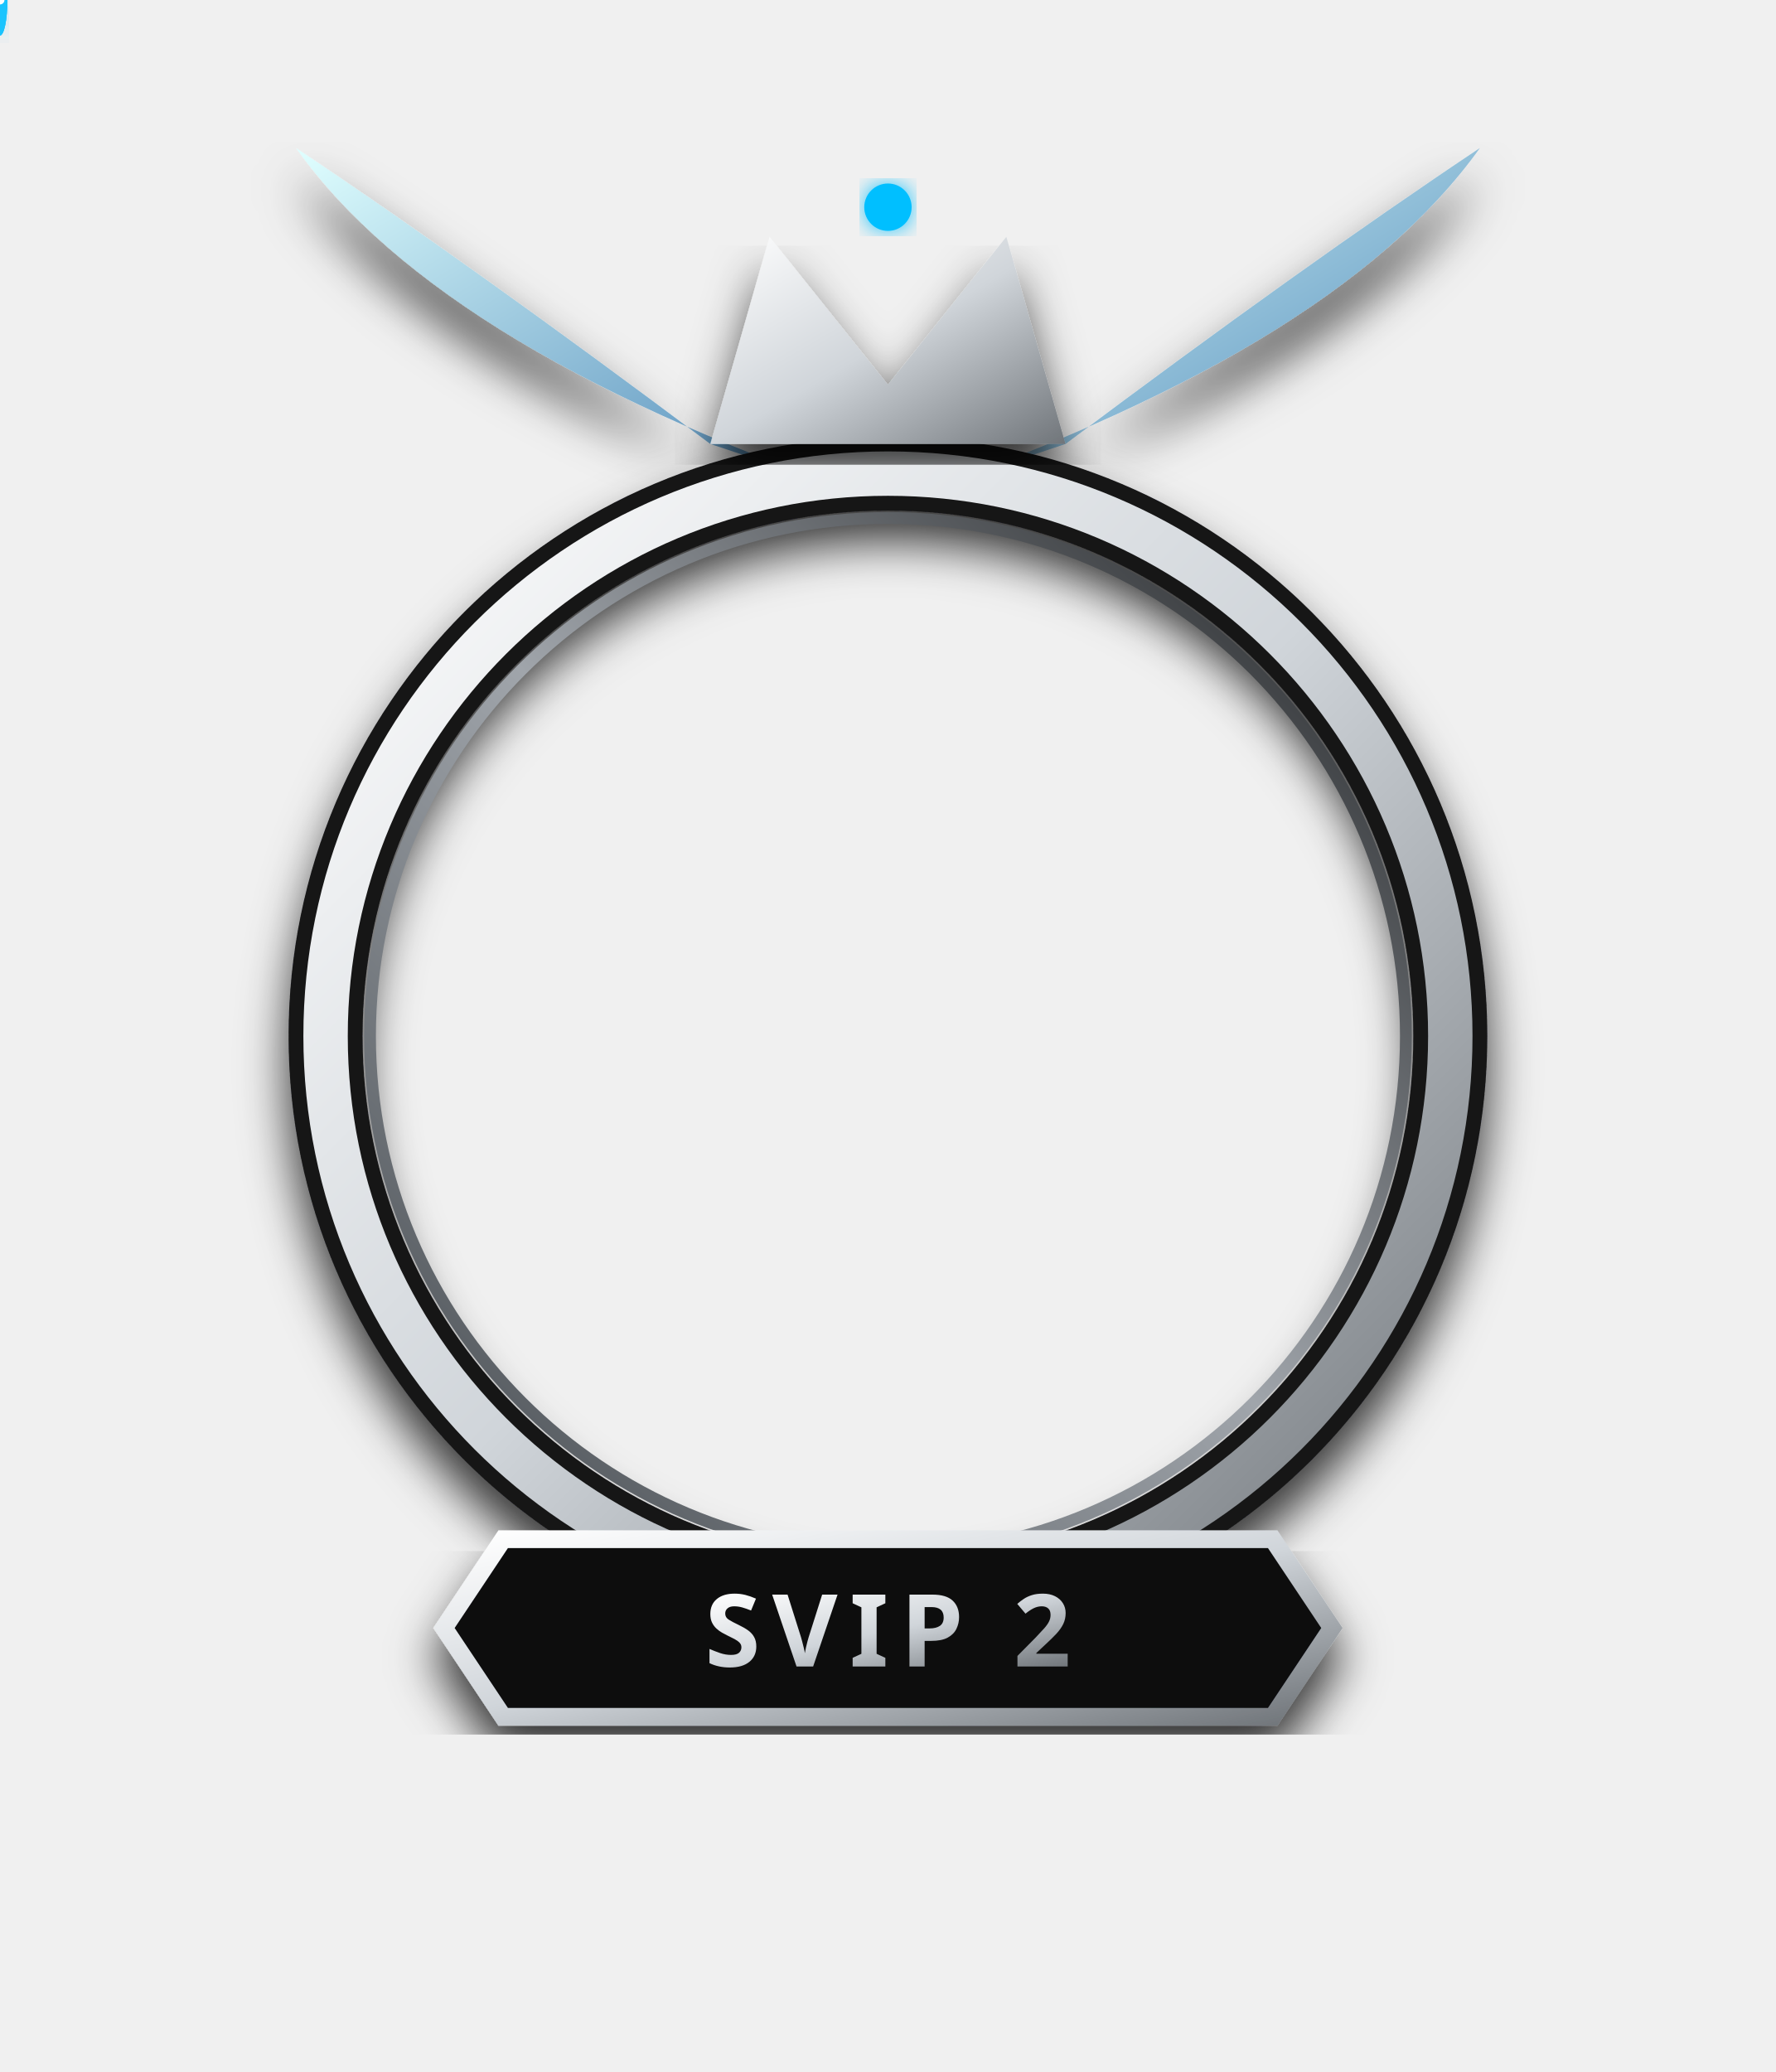
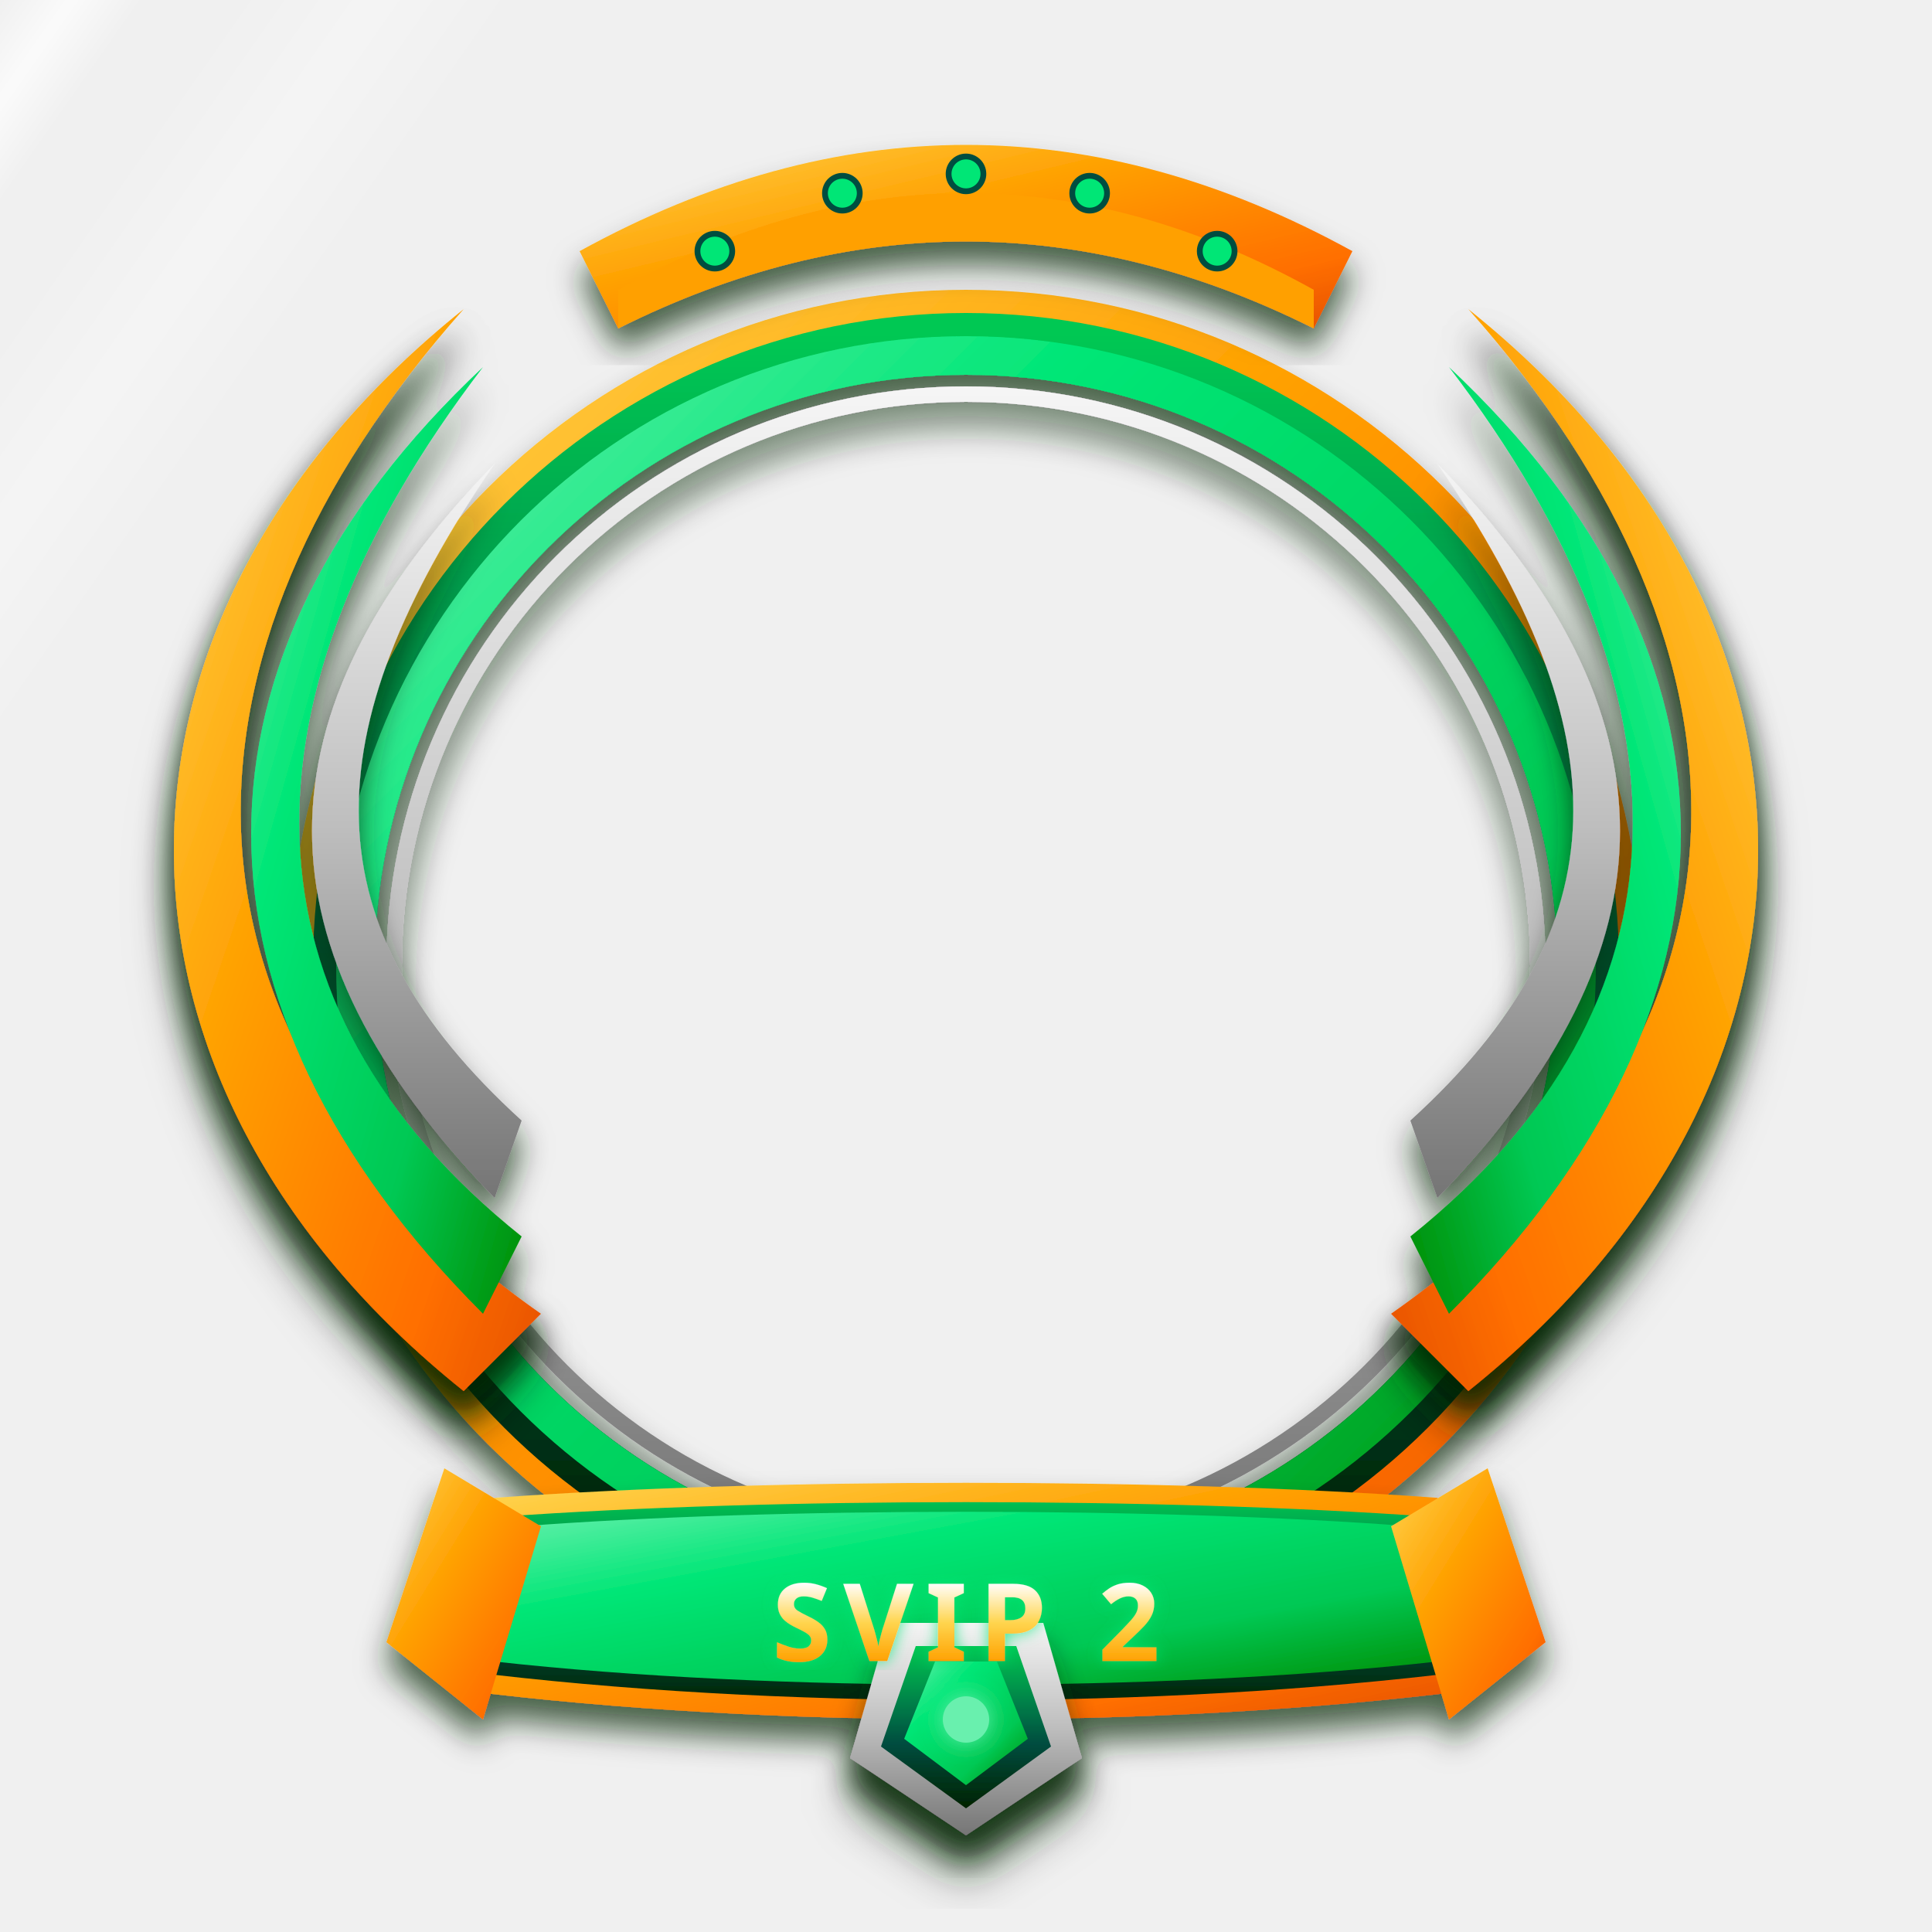
- <svg xmlns="http://www.w3.org/2000/svg" viewBox="0 0 600 700" width="100%" height="100%">
+ <svg xmlns="http://www.w3.org/2000/svg" viewBox="0 0 500 500" width="100%" height="100%">
  <defs>
-     <linearGradient id="sv2-siBase" x1="0%" y1="100%" x2="100%" y2="0%">
-       <stop offset="0%" stop-color="#40454a" />
-       <stop offset="50%" stop-color="#a0a5ab" />
-       <stop offset="100%" stop-color="#1a1c1e" />
+     <filter id="crisp-shadow-2" x="-20%" y="-20%" width="140%" height="140%">
+       <feDropShadow dx="0" dy="6" stdDeviation="4" flood-color="#002200" flood-opacity="0.7" />
+     </filter>
+     <filter id="light-glow-2" x="-50%" y="-50%" width="200%" height="200%">
+       <feGaussianBlur stdDeviation="3" result="blur" />
+       <feComposite in="SourceGraphic" in2="blur" operator="over" />
+     </filter>
+     <filter id="text-shadow-2">
+       <feDropShadow dx="0" dy="2" stdDeviation="1" flood-color="#003300" flood-opacity="1" />
+       <feDropShadow dx="0" dy="0" stdDeviation="2" flood-color="#00E676" flood-opacity="0.8" />
+     </filter>
+     <linearGradient id="green-bright" x1="0%" y1="0%" x2="100%" y2="100%">
+       <stop offset="0%" stop-color="#69F0AE" />
+       <stop offset="30%" stop-color="#00E676" />
+       <stop offset="70%" stop-color="#00C853" />
+       <stop offset="100%" stop-color="#008B00" />
    </linearGradient>
-     <linearGradient id="sv2-siHigh" x1="0%" y1="0%" x2="100%" y2="100%">
-       <stop offset="0%" stop-color="#ffffff" />
-       <stop offset="50%" stop-color="#d0d5da" />
-       <stop offset="100%" stop-color="#70757a" />
+     <linearGradient id="green-dark" x1="0%" y1="0%" x2="0%" y2="100%">
+       <stop offset="0%" stop-color="#00C853" />
+       <stop offset="60%" stop-color="#004D40" />
+       <stop offset="100%" stop-color="#002200" />
    </linearGradient>
-     <linearGradient id="sv2-wing" x1="0%" y1="0%" x2="100%" y2="100%">
-       <stop offset="0%" stop-color="#e0ffff" />
-       <stop offset="100%" stop-color="#4682b4" />
+     <linearGradient id="bronze-gold" x1="0%" y1="0%" x2="100%" y2="100%">
+       <stop offset="0%" stop-color="#FFD54F" />
+       <stop offset="40%" stop-color="#FFA000" />
+       <stop offset="80%" stop-color="#FF6F00" />
+       <stop offset="100%" stop-color="#E65100" />
    </linearGradient>
-     <filter id="sv2-sh">
-       <feDropShadow dx="0" dy="10" stdDeviation="8" flood-color="#000" flood-opacity="0.8" />
-     </filter>
-     <filter id="sv2-gl">
-       <feGaussianBlur stdDeviation="4" result="b" />
-       <feMerge>
-         <feMergeNode in="b" />
-         <feMergeNode in="SourceGraphic" />
-       </feMerge>
-     </filter>
-     <g id="sv2-emb">
-       <ellipse cx="0" cy="0" rx="2.5" ry="12" fill="#00bfff" filter="url(#sv2-gl)" opacity="0.9" />
-       <circle cx="0" cy="0" r="1.5" fill="#fff" />
+     <linearGradient id="silver-clean" x1="0%" y1="0%" x2="0%" y2="100%">
+       <stop offset="0%" stop-color="#F5F5F5" />
+       <stop offset="50%" stop-color="#BDBDBD" />
+       <stop offset="100%" stop-color="#757575" />
+     </linearGradient>
+     <linearGradient id="text-grad-2" x1="0%" y1="0%" x2="0%" y2="100%">
+       <stop offset="0%" stop-color="#FFFFFF" />
+       <stop offset="50%" stop-color="#FFD54F" />
+       <stop offset="100%" stop-color="#FFA000" />
+     </linearGradient>
+     <mask id="frame-mask-2">
+       <rect x="0" y="0" width="500" height="500" fill="#FFFFFF" />
+     </mask>
+     <g id="shield-guard">
+       <path d="M 120,360 C 20,280 20,160 120,80 C 40,170 40,270 140,340 Z" fill="url(#bronze-gold)" filter="url(#crisp-shadow-2)" />
+       <path d="M 125,340 C 45,260 45,170 125,95 C 60,180 60,260 135,320 Z" fill="url(#green-bright)" />
+       <path d="M 128,310 C 65,245 65,185 128,120 C 80,190 80,240 135,290 Z" fill="url(#silver-clean)" />
+     </g>
+     <g id="silver-pentagon">
+       <polygon points="250,10 280,30 270,65 230,65 220,30" fill="url(#silver-clean)" filter="url(#crisp-shadow-2)" />
+       <polygon points="250,18 272,34 263,60 237,60 228,34" fill="url(#green-dark)" />
+       <polygon points="250,22 266,36 258,55 242,55 234,36" fill="url(#green-bright)" />
+       <circle cx="250" cy="42" r="6" fill="#69F0AE" filter="url(#light-glow-2)">
+         <animate attributeName="opacity" values="0.5; 1; 0.5" dur="2s" repeatCount="indefinite" />
+       </circle>
    </g>
  </defs>
-   <style>
-     .sv2-wL { transform-origin: 300px 170px; animation: sv2wL 3.5s ease-in-out infinite alternate; }
-     .sv2-wR { transform-origin: 300px 170px; animation: sv2wR 3.5s ease-in-out infinite alternate; }
-     @keyframes sv2wL { 0% { transform: rotate(0deg); } 100% { transform: rotate(-5deg); } }
-     @keyframes sv2wR { 0% { transform: rotate(0deg); } 100% { transform: rotate(5deg); } }
-     @keyframes sv2flyL { 0%{transform:translate(130px,590px) scale(0);opacity:0;} 50%{opacity:1;transform:translate(180px,330px) scale(1) rotate(25deg);} 100%{transform:translate(240px,90px) scale(0) rotate(45deg);opacity:0;} }
-     @keyframes sv2flyR { 0%{transform:translate(470px,590px) scale(0);opacity:0;} 50%{opacity:1;transform:translate(420px,330px) scale(1) rotate(-25deg);} 100%{transform:translate(360px,90px) scale(0) rotate(-45deg);opacity:0;} }
-     .sv2-el1 { animation: sv2flyL 2.8s infinite ease-in; }
-     .sv2-er1 { animation: sv2flyR 3.2s infinite ease-in 0.8s; }
-     .sv2-el2 { animation: sv2flyL 2.5s infinite ease-in 1.5s; }
-   </style>
-   <g filter="url(#sv2-sh)">
-     <path class="sv2-wL" d="M300,170 Q150,120 100,50 Q160,90 240,150 Z" fill="url(#sv2-wing)" />
-     <path class="sv2-wR" d="M300,170 Q450,120 500,50 Q440,90 360,150 Z" fill="url(#sv2-wing)" />
+   <g filter="url(#crisp-shadow-2)">
+     <circle cx="250" cy="250" r="162" fill="none" stroke="url(#green-dark)" stroke-width="18" />
+     <circle cx="250" cy="250" r="172" fill="none" stroke="url(#bronze-gold)" stroke-width="6" />
+     <circle cx="250" cy="250" r="158" fill="none" stroke="url(#green-bright)" stroke-width="10" />
+     <circle cx="250" cy="250" r="148" fill="none" stroke="url(#silver-clean)" stroke-width="4" />
  </g>
-   <circle cx="300" cy="350" r="190" fill="none" stroke="#151719" stroke-width="25" filter="url(#sv2-sh)" />
-   <circle cx="300" cy="350" r="190" fill="none" stroke="url(#sv2-siHigh)" stroke-width="15" />
-   <circle cx="300" cy="350" r="175" fill="none" stroke="url(#sv2-siBase)" stroke-width="4" />
-   <path d="M240,150 L260,80 L300,130 L340,80 L360,150 Z" fill="url(#sv2-siHigh)" filter="url(#sv2-sh)" />
-   <circle cx="300" cy="70" r="8" fill="#00bfff" filter="url(#sv2-gl)" />
-   <g filter="url(#sv2-sh)">
-     <polygon points="170,520 430,520 450,550 430,580 170,580 150,550" fill="#0b0d0f" stroke="url(#sv2-siHigh)" stroke-width="6" />
+   <g filter="url(#crisp-shadow-2)">
+     <use href="#shield-guard" x="0" y="0" />
+     <use href="#shield-guard" x="0" y="0" transform="translate(500, 0) scale(-1, 1)" />
  </g>
-   <g opacity="0.9">
-     <use href="#sv2-emb" class="sv2-el1" />
-     <use href="#sv2-emb" class="sv2-er1" />
-     <use href="#sv2-emb" class="sv2-el2" />
+   <g filter="url(#crisp-shadow-2)">
+     <path d="M 160,85 Q 250,30 340,85 L 350,65 Q 250,10 150,65 Z" fill="url(#bronze-gold)" />
+     <path d="M 160,85 Q 250,40 340,85 L 340,75 Q 250,25 160,75 Z" fill="#FFA000" />
+     <circle cx="185" cy="65" r="4.5" fill="#00E676" stroke="#004D40" stroke-width="1.5" />
+     <circle cx="218" cy="50" r="4.5" fill="#00E676" stroke="#004D40" stroke-width="1.5" />
+     <circle cx="250" cy="45" r="4.5" fill="#00E676" stroke="#004D40" stroke-width="1.5" />
+     <circle cx="282" cy="50" r="4.5" fill="#00E676" stroke="#004D40" stroke-width="1.5" />
+     <circle cx="315" cy="65" r="4.5" fill="#00E676" stroke="#004D40" stroke-width="1.5" />
  </g>
-   <text x="300" y="563" font-family="'Trebuchet MS', sans-serif" font-size="34" font-weight="900" fill="url(#sv2-siHigh)" text-anchor="middle" letter-spacing="4">SVIP 2</text>
+   <g filter="url(#crisp-shadow-2)">
+     <path d="M 130,390 C 200,385 300,385 370,390 L 380,435 C 300,445 200,445 120,435 Z" fill="url(#green-dark)" />
+     <path d="M 135,395 C 200,390 300,390 365,395 L 372,430 C 300,438 200,438 128,430 Z" fill="url(#green-bright)" />
+     <path d="M 130,390 C 200,385 300,385 370,390 L 380,435 C 300,445 200,445 120,435 Z" fill="none" stroke="url(#bronze-gold)" stroke-width="5" />
+     <path d="M 115,380 L 140,395 L 125,445 L 100,425 Z" fill="url(#bronze-gold)" />
+     <path d="M 385,380 L 360,395 L 375,445 L 400,425 Z" fill="url(#bronze-gold)" />
+     <g transform="translate(0, 420)">
+       <polygon points="250,55 280,35 270,0 230,0 220,35" fill="url(#silver-clean)" filter="url(#crisp-shadow-2)" />
+       <polygon points="250,48 272,32 263,6 237,6 228,32" fill="url(#green-dark)" />
+       <polygon points="250,42 266,30 258,10 242,10 234,30" fill="url(#green-bright)" />
+       <circle cx="250" cy="25" r="6" fill="#69F0AE" filter="url(#light-glow-2)" />
+     </g>
+   </g>
+   <text x="250" y="420" dominant-baseline="middle" font-family="'Arial Black', Impact, sans-serif" font-weight="900" font-size="28" fill="url(#text-grad-2)" text-anchor="middle" letter-spacing="3" filter="url(#text-shadow-2)">SVIP 2</text>
+   <g mask="url(#frame-mask-2)">
+     <g>
+       <animateTransform attributeName="transform" type="translate" values="-200 -100; 700 300" dur="3.5s" repeatCount="indefinite" />
+       <linearGradient id="shine-sweep-2" x1="0%" y1="0%" x2="100%" y2="0%">
+         <stop offset="0%" stop-color="#FFFFFF" stop-opacity="0" />
+         <stop offset="50%" stop-color="#FFFFFF" stop-opacity="0.7" />
+         <stop offset="100%" stop-color="#FFFFFF" stop-opacity="0" />
+       </linearGradient>
+       <rect x="0" y="-400" width="30" height="1200" fill="url(#shine-sweep-2)" transform="rotate(35)" />
+       <rect x="50" y="-400" width="60" height="1200" fill="url(#shine-sweep-2)" transform="rotate(35)" opacity="0.4" />
+     </g>
+   </g>
</svg>
